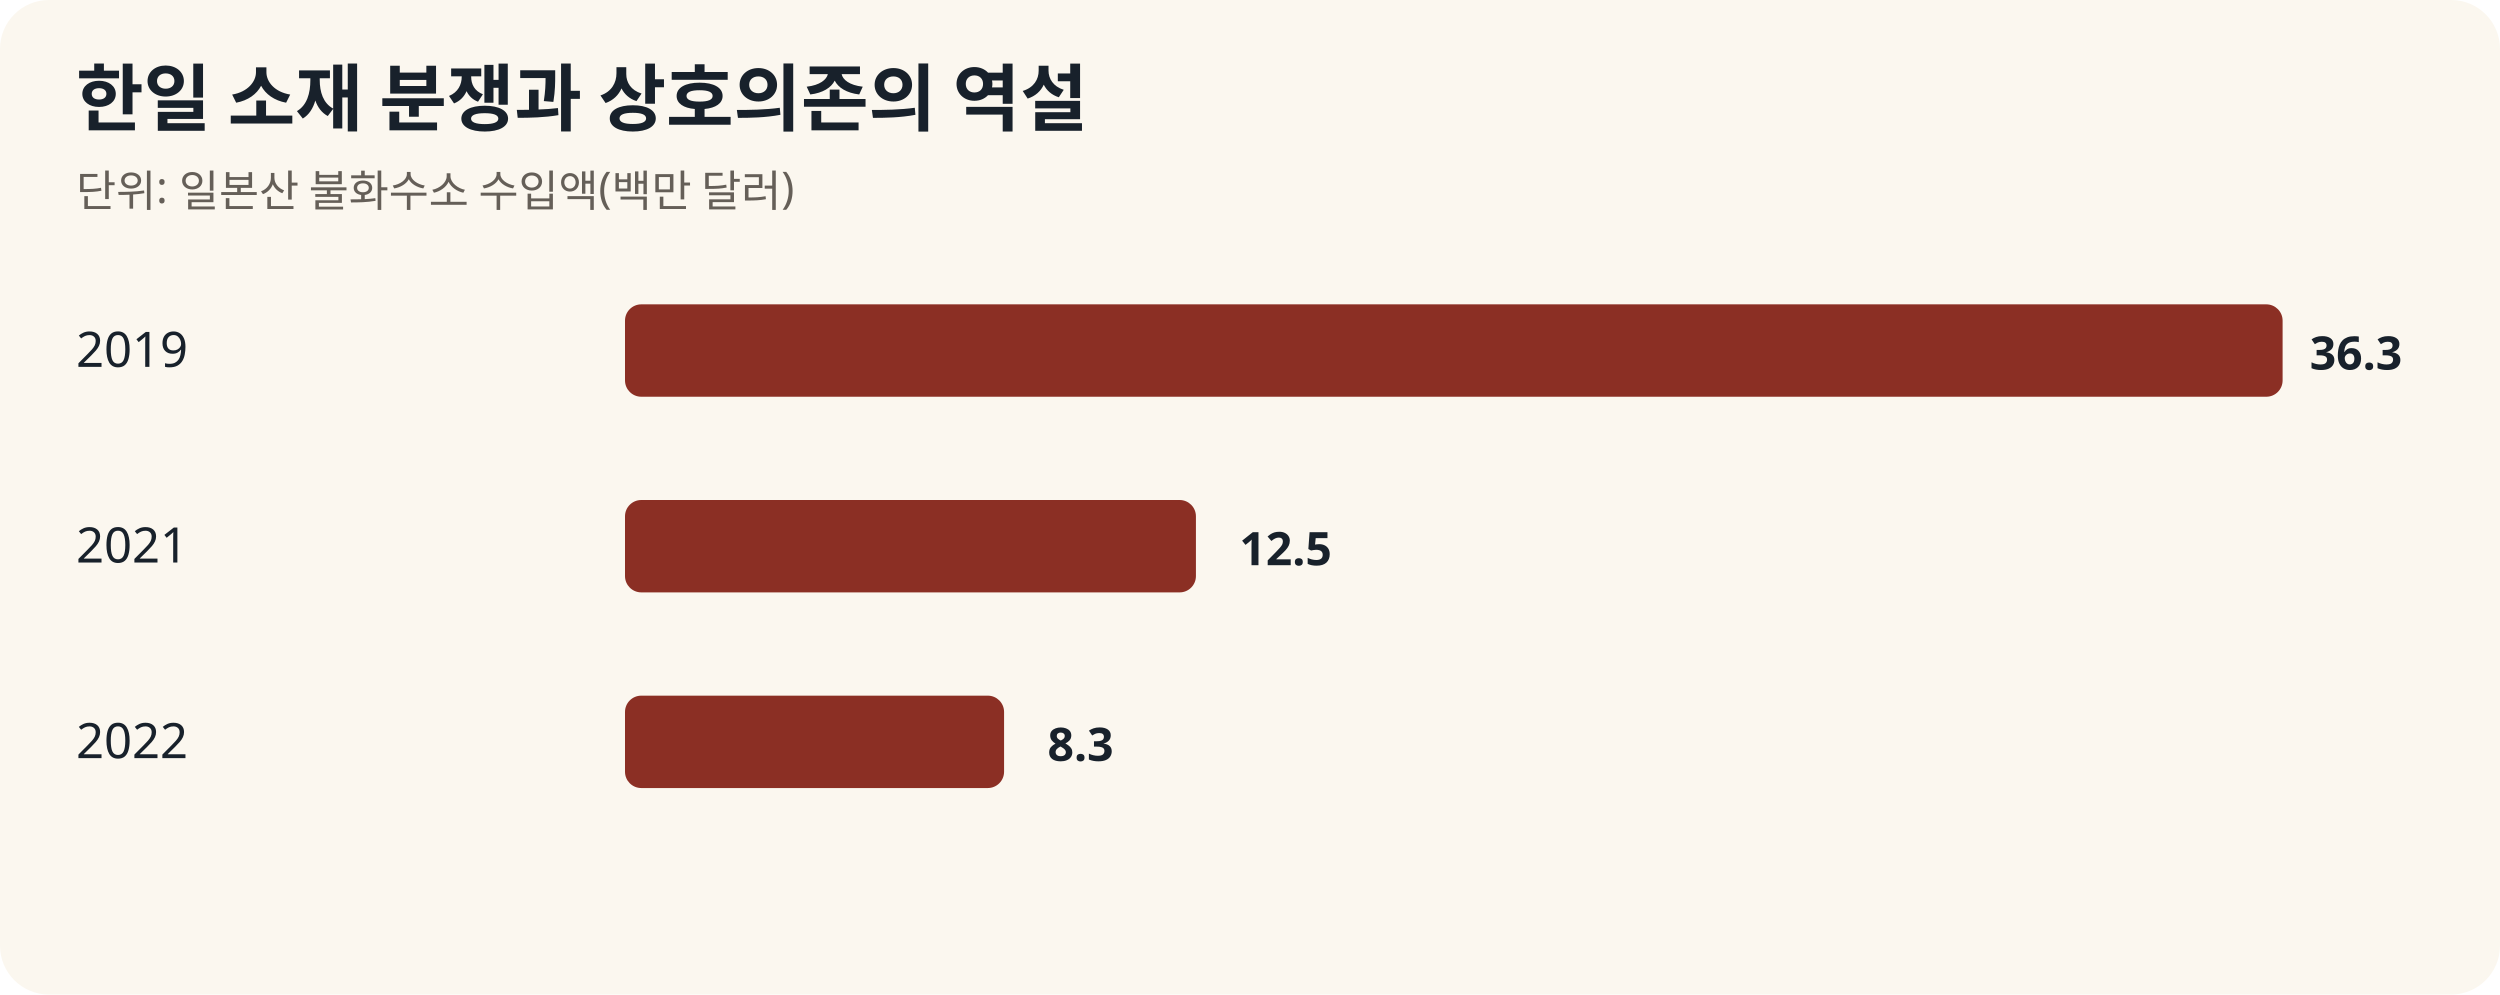
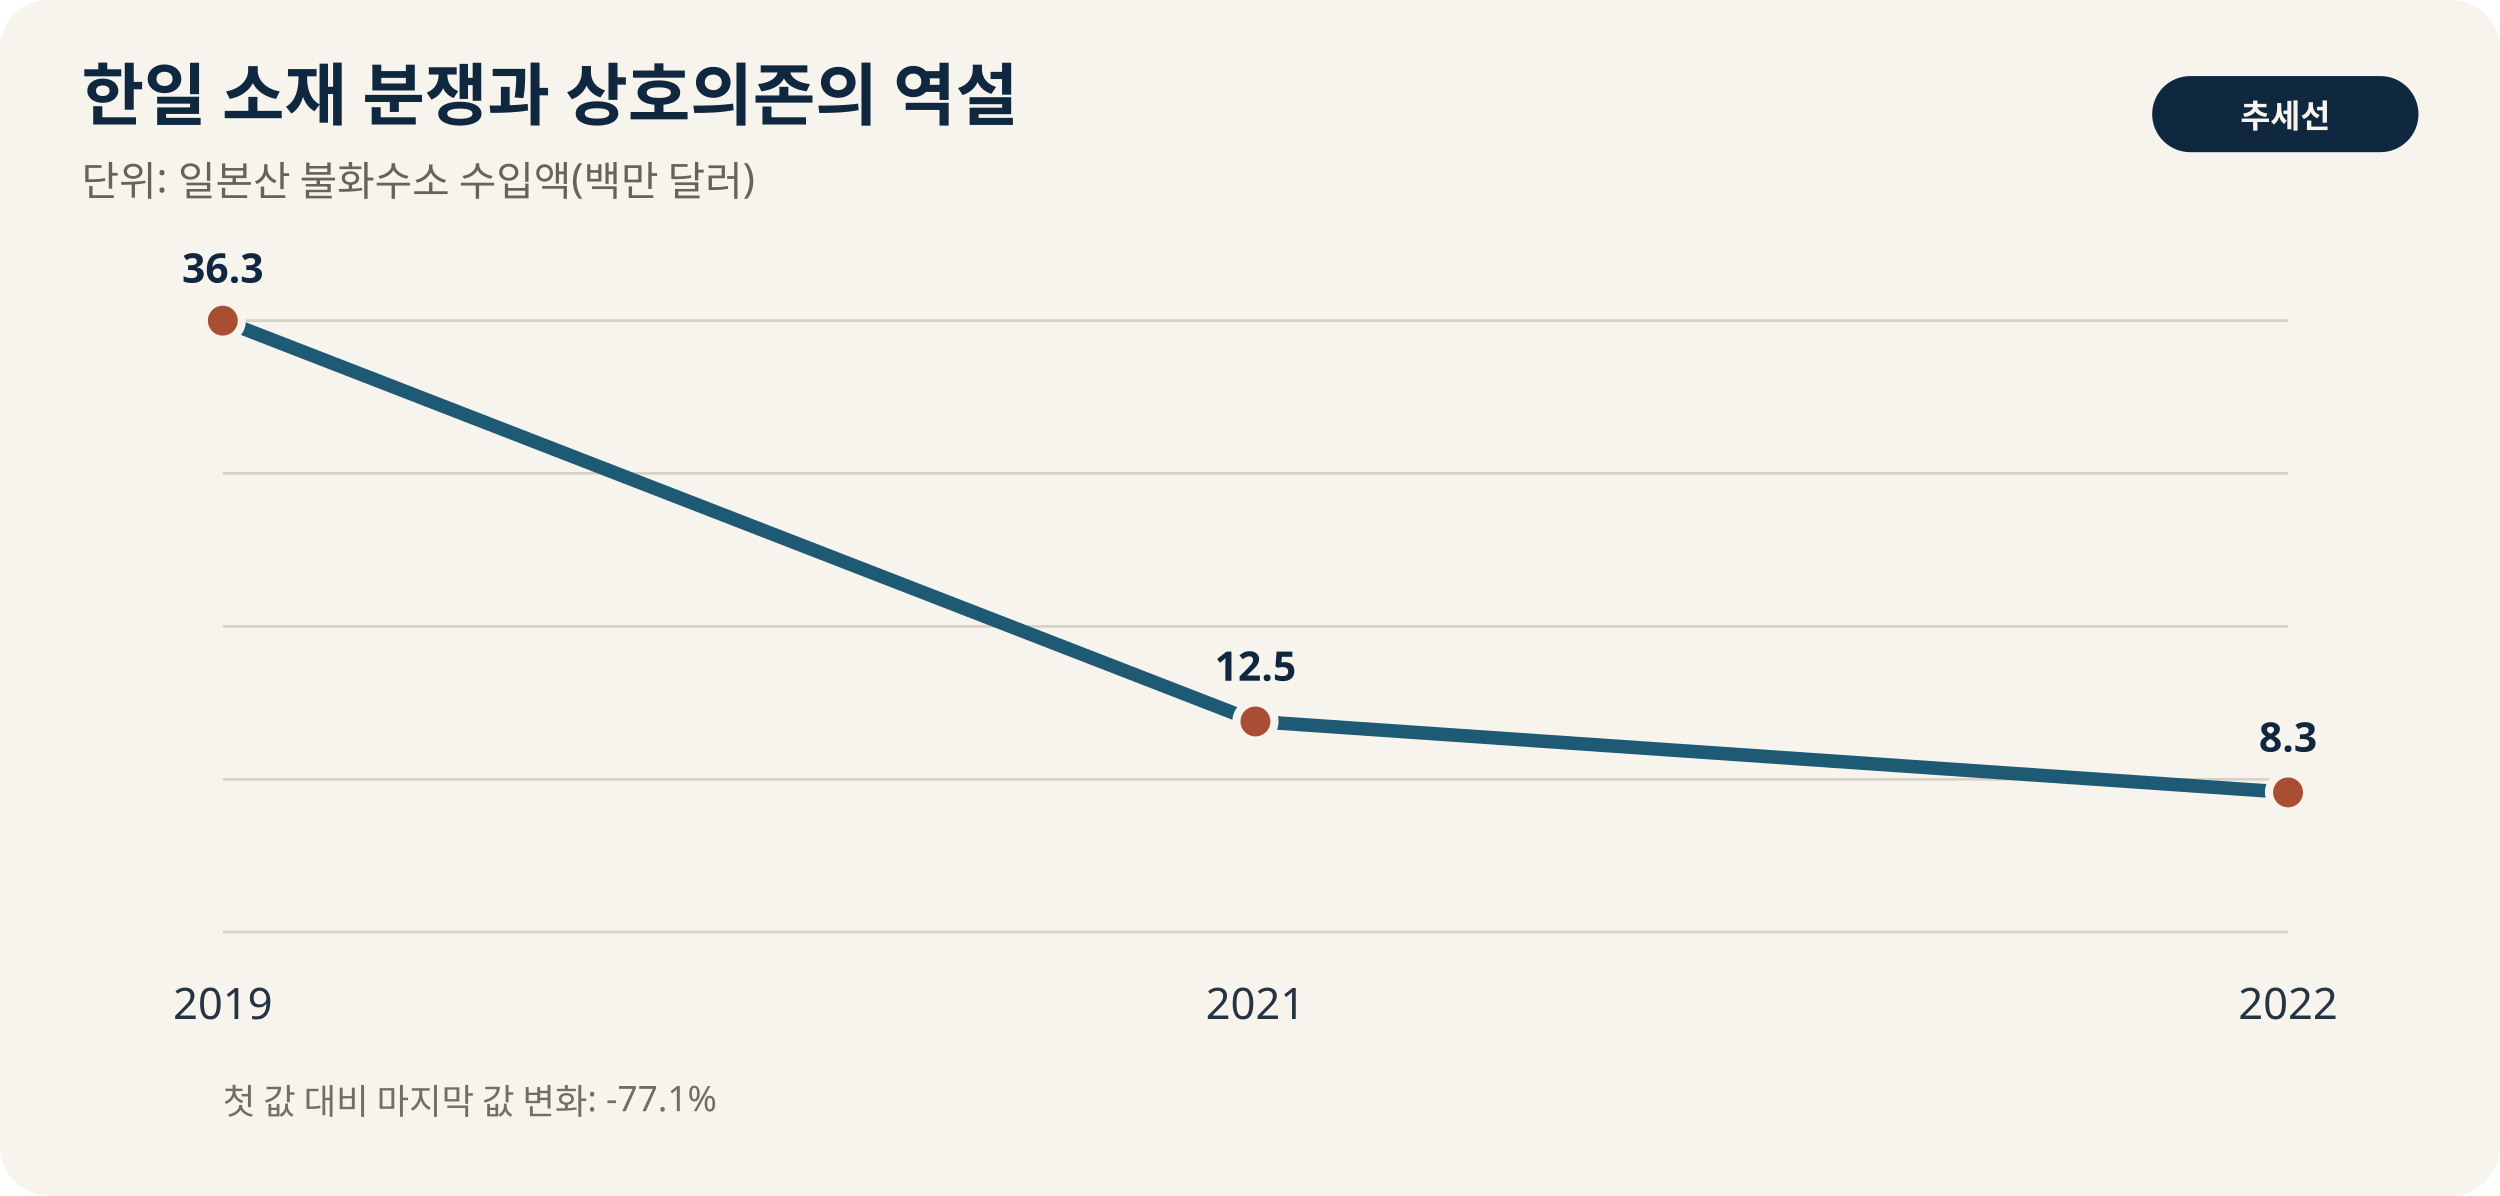
- <svg xmlns="http://www.w3.org/2000/svg" viewBox="0 0 920 366" role="img" aria-labelledby="title desc">
-   <style>.bg{fill:#fbf7ef}.bar{fill:#8b2f24}.title{font:700 27px sans-serif;fill:#18212b}.unit{font:16px sans-serif;fill:#655f58}.label{font:18px sans-serif;fill:#18212b}.value{font:700 17px sans-serif;fill:#18212b}</style>
+ <svg xmlns="http://www.w3.org/2000/svg" viewBox="0 0 920 440" role="img" aria-labelledby="title desc">
+   <style>
+   .bg{fill:#F7F4ED} .title{font:700 25px "Noto Sans KR",sans-serif;fill:#10283F}
+   .unit{font:15px "Noto Sans KR",sans-serif;fill:#6A625A} .label{font:16px "Noto Sans KR",sans-serif;fill:#253443}
+   .value{font:700 15px "Noto Sans KR",sans-serif;fill:#10283F} .grid{stroke:#D9D1C5;stroke-width:1}
+   .axis{stroke:#768594;stroke-width:1.4} .note{font:13px "Noto Sans KR",sans-serif;fill:#756C63}
+ </style>
  <rect class="bg" width="100%" height="100%" rx="18" />
-   <text x="28" y="46" class="title">한일 소재 분쟁과 상호의존의 역설</text>
-   <text x="28" y="76" class="unit">단위: 일본산 불화수소 수입액(백만 달러)</text>
-   <text x="28" y="135" class="label">2019</text>
-   <rect x="230" y="112" width="610.0" height="34" rx="6" class="bar" />
-   <text x="850.0" y="136" class="value">36.3</text>
-   <text x="28" y="207" class="label">2021</text>
-   <rect x="230" y="184" width="210.1" height="34" rx="6" class="bar" />
-   <text x="456.1" y="208" class="value">12.5</text>
-   <text x="28" y="279" class="label">2022</text>
-   <rect x="230" y="256" width="139.5" height="34" rx="6" class="bar" />
-   <text x="385.5" y="280" class="value">8.3</text>
+   <text x="30" y="44" class="title">한일 소재 분쟁과 상호의존의 역설</text>
+   <text x="30" y="72" class="unit">단위: 일본산 불화수소 수입액(백만 달러)</text>
+   <line x1="82" y1="118.0" x2="842" y2="118.0" class="grid" />
+   <line x1="82" y1="174.2" x2="842" y2="174.2" class="grid" />
+   <line x1="82" y1="230.5" x2="842" y2="230.5" class="grid" />
+   <line x1="82" y1="286.8" x2="842" y2="286.8" class="grid" />
+   <line x1="82" y1="343.0" x2="842" y2="343.0" class="grid" />
+   <polyline points="82.0,118.0 462.0,265.5 842.0,291.6" fill="none" stroke="#1F5A75" stroke-width="5" stroke-linejoin="round" />
+   <circle cx="82.0" cy="118.0" r="7" fill="#A94E32" stroke="#F7F4ED" stroke-width="3" />
+   <circle cx="462.0" cy="265.5" r="7" fill="#A94E32" stroke="#F7F4ED" stroke-width="3" />
+   <circle cx="842.0" cy="291.6" r="7" fill="#A94E32" stroke="#F7F4ED" stroke-width="3" />
+   <text x="82.0" y="375" text-anchor="middle" class="label">2019</text>
+   <text x="82.0" y="104.0" text-anchor="middle" class="value">36.3</text>
+   <text x="462.0" y="375" text-anchor="middle" class="label">2021</text>
+   <text x="462.0" y="250.5" text-anchor="middle" class="value">12.5</text>
+   <text x="842.0" y="375" text-anchor="middle" class="label">2022</text>
+   <text x="842.0" y="276.6" text-anchor="middle" class="value">8.3</text>
+   <text x="82" y="410" class="note">첫 값 대비 마지막 값 변화: -77.1%</text>
+   <rect x="792" y="28" width="98" height="28" rx="14" fill="#10283F" />
+   <text x="841" y="47" text-anchor="middle" style="font:700 12px 'Noto Sans KR',sans-serif;fill:#F7F4ED">추세선</text>
</svg>
